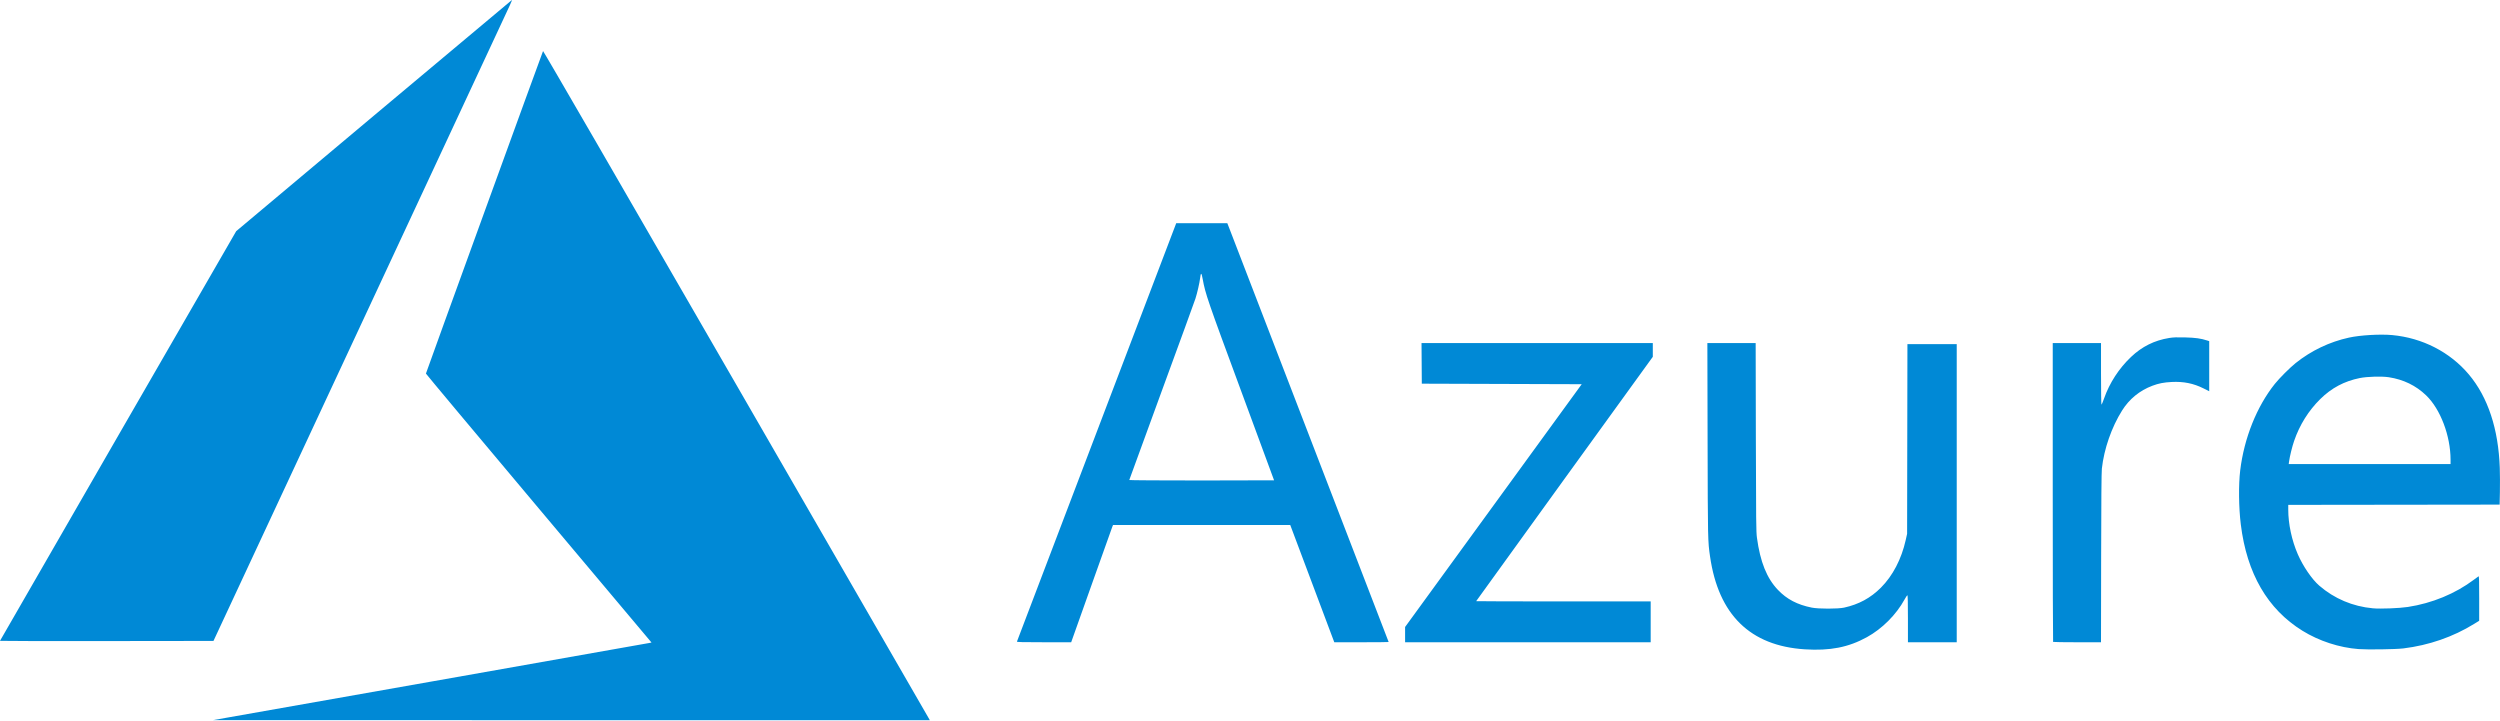
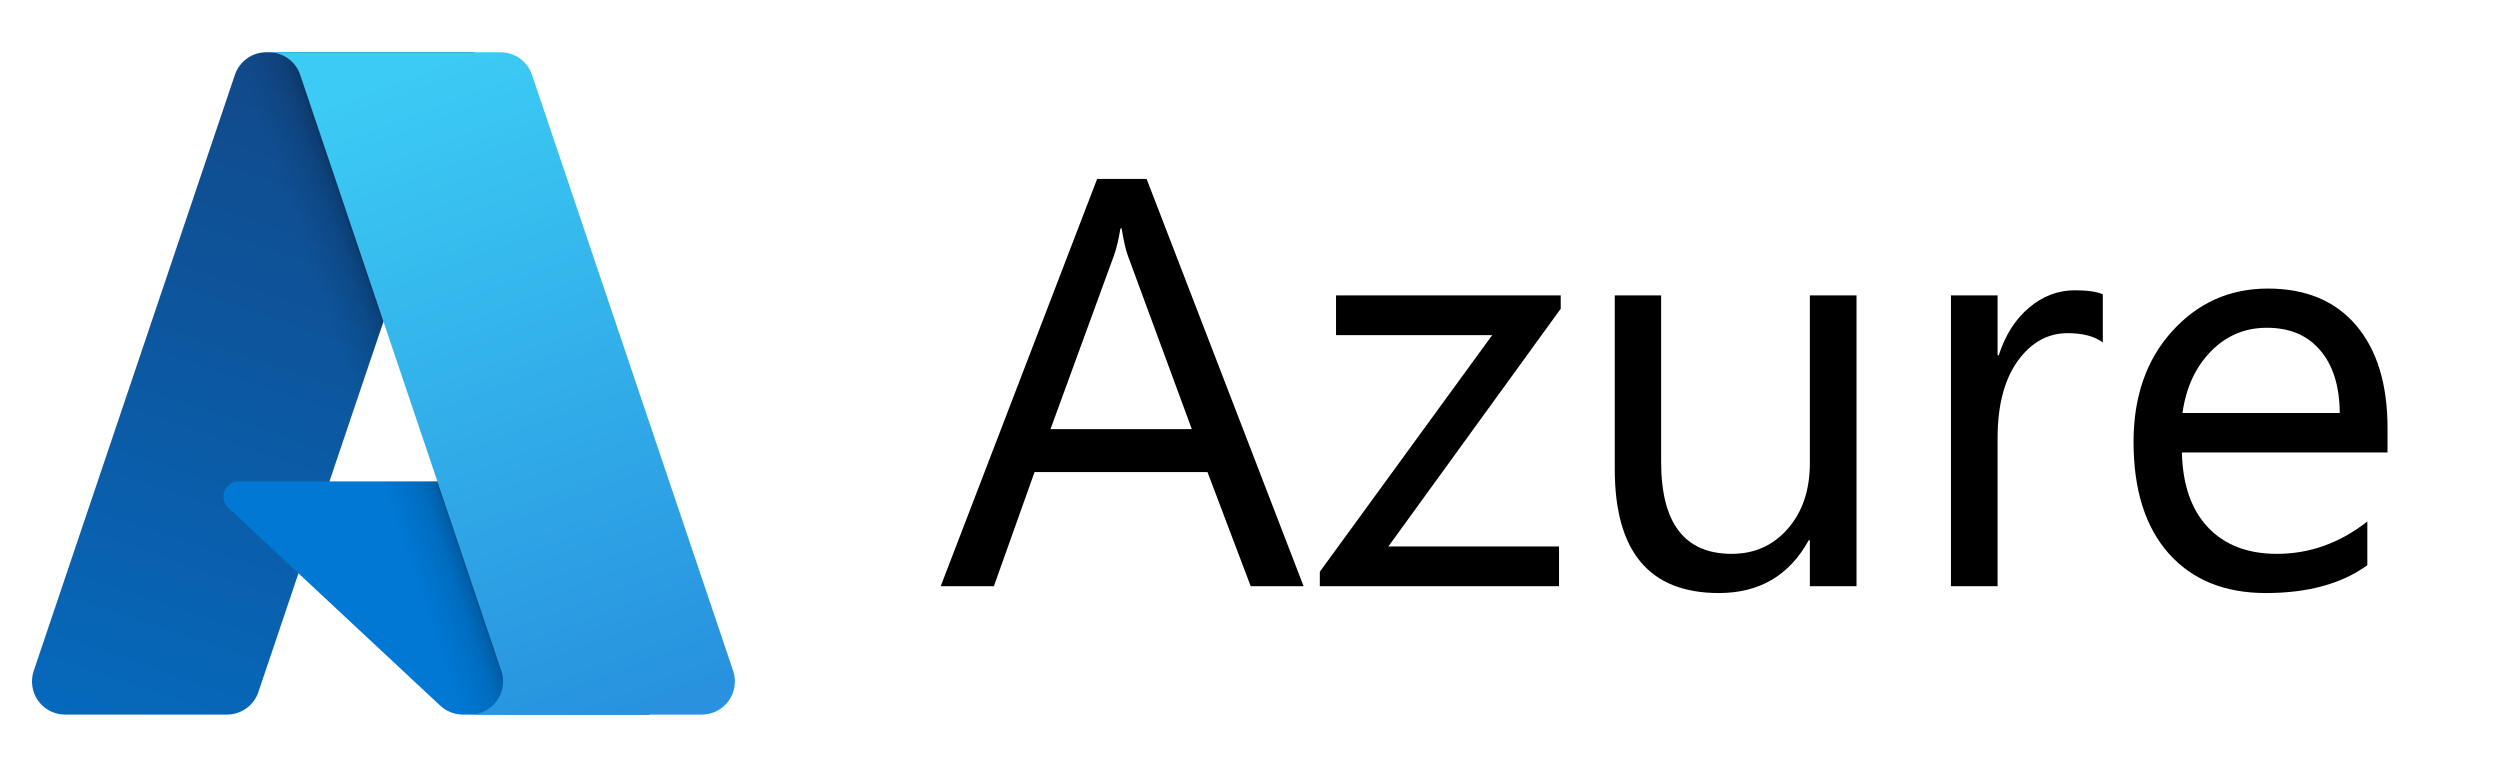
- <svg xmlns="http://www.w3.org/2000/svg" width="52.917mm" height="15.245mm" viewBox="0 0 52.917 15.245" version="1.1" id="svg8">
-   <defs id="defs2" />
-   <g id="layer1" transform="translate(677.9313,-313.8541)">
-     <g transform="matrix(0.03978217,0,0,0.03978217,-658.5149,317.3617)" id="layer1-1">
-       <path id="path21" d="m -259.186,274.575 c 63.563,-11.229 116.063,-20.52 116.666,-20.648 l 1.096,-0.233 -60.01,-71.38 c -33.006,-39.259 -60.01,-71.532 -60.01,-71.719 0,-0.352 61.966,-170.992 62.314,-171.599 0.116,-0.203 42.286,72.601 102.222,176.483 56.113,97.256 102.375,177.443 102.805,178.195 l 0.782,1.366 -190.717,-0.025 -190.717,-0.025 115.57,-20.416 z m 731.379,-17.263 c -29.031,-1.861 -45.915,-18.392 -50.39,-49.334 -1.19,-8.231 -1.195,-8.445 -1.317,-61.881 l -0.118,-51.717 h 12.848 12.848 l 0.101,50.024 c 0.091,45.085 0.148,50.371 0.579,53.543 1.749,12.872 5.232,21.528 11.161,27.741 4.745,4.972 10.3,7.884 17.99,9.429 3.628,0.729 13.948,0.73 17.256,0.003 7.796,-1.716 14.044,-5.108 19.556,-10.618 6.282,-6.28 10.93,-15.19 13.179,-25.266 l 0.758,-3.396 0.084,-50.447 0.084,-50.447 h 13.117 13.117 v 79.304 79.304 h -12.982 -12.982 v -12.582 c 0,-8.549 -0.094,-12.551 -0.292,-12.485 -0.161,0.054 -0.827,1.074 -1.482,2.267 -4.474,8.159 -11.927,15.62 -20.095,20.116 -9.79,5.388 -19.609,7.304 -33.023,6.444 z m 294.666,-0.128 c -10.248,-0.77 -21.038,-4.294 -29.858,-9.749 -18.589,-11.499 -29.588,-30.452 -32.808,-56.535 -1.114,-9.026 -1.248,-21.15 -0.318,-28.819 2.078,-17.137 8.812,-33.96 18.401,-45.97 2.458,-3.079 8.035,-8.656 11.114,-11.114 8.314,-6.638 18.038,-11.28 28.363,-13.538 6.016,-1.316 16.61,-1.934 23.001,-1.342 16.056,1.488 30.771,9.048 40.773,20.946 10.162,12.088 15.747,28.98 16.46,49.78 0.112,3.26 0.139,8.975 0.06,12.7 l -0.143,6.773 -56.233,0.071 -56.233,0.071 v 2.509 c 0,7.639 1.857,16.34 5.068,23.743 2.769,6.384 7.535,13.355 11.437,16.728 8.001,6.917 17.794,11.057 28.509,12.053 3.973,0.369 14.099,-0.019 18.627,-0.715 12.918,-1.985 25.199,-7.052 35.117,-14.488 1.167,-0.875 2.284,-1.692 2.482,-1.816 0.29,-0.182 0.358,2.104 0.351,11.712 l -0.009,11.938 -2.657,1.644 c -11.22,6.939 -24.073,11.395 -37.682,13.063 -4.061,0.498 -18.964,0.719 -23.821,0.354 z m 48.939,-100.685 c 0,-12.796 -5.392,-27.011 -13.023,-34.331 -5.446,-5.224 -12.029,-8.416 -19.856,-9.628 -3.703,-0.574 -11.506,-0.353 -15.41,0.436 -8.252,1.667 -15.078,5.295 -21.032,11.178 -6.266,6.191 -10.963,13.711 -13.918,22.279 -1.062,3.081 -2.305,8.139 -2.691,10.953 l -0.184,1.341 h 43.056 43.056 z M 53.011,253.201 c 0.066,-0.194 19.161,-50.359 42.434,-111.477 l 42.314,-111.124 13.596,-8.5e-4 13.596,-8.4e-4 1.128,2.893 c 3.447,8.84 84.71,219.822 84.71,219.931 0,0.072 -6.509,0.13 -14.464,0.129 l -14.464,-0.003 -11.712,-31.183 -11.712,-31.183 -47.159,-5.7e-4 -47.159,-5.6e-4 -0.41,1.058 c -0.225,0.582 -5.229,14.613 -11.12,31.181 l -10.71,30.122 -14.494,0.005 c -11.473,0.004 -14.469,-0.069 -14.374,-0.348 z M 189.829,167.386 c 0,-0.049 -7.882,-21.417 -17.515,-47.484 -18.022,-48.766 -19.031,-51.7 -20.455,-59.53 -0.668,-3.671 -1.006,-3.773 -1.402,-0.423 -0.283,2.394 -1.512,7.752 -2.459,10.724 -0.47,1.475 -8.586,23.75 -18.035,49.5 -9.45,25.751 -17.181,46.928 -17.181,47.061 0,0.133 17.336,0.241 38.523,0.241 21.188,0 38.523,-0.04 38.523,-0.09 z m 69.709,82.106 v -4.061 l 46.985,-64.589 46.985,-64.589 -42.54,-0.141 -42.54,-0.141 -0.074,-10.795 -0.074,-10.795 h 61.528 61.528 v 3.646 3.646 l -46.99,64.942 c -25.845,35.718 -46.99,65.002 -46.99,65.075 0,0.073 20.892,0.134 46.426,0.134 h 46.426 v 10.866 10.866 h -65.334 -65.334 z m 344.781,3.873 c -0.103,-0.103 -0.188,-35.917 -0.188,-79.587 V 94.38 h 12.841 12.841 v 16.369 c 0,9.003 0.109,16.369 0.243,16.369 0.134,0 0.759,-1.474 1.389,-3.275 2.887,-8.254 7.894,-15.966 14.344,-22.095 5.811,-5.522 12.452,-8.824 20.289,-10.087 2.201,-0.355 4.064,-0.423 8.467,-0.308 5.529,0.144 8.42,0.548 11.783,1.647 l 1.058,0.346 v 13.329 13.329 l -3.034,-1.519 c -5.359,-2.683 -10.647,-3.744 -17.004,-3.414 -4.137,0.215 -6.853,0.746 -10.16,1.988 -6.805,2.554 -12.325,7.062 -16.182,13.216 -5.584,8.908 -9.566,20.359 -10.741,30.883 -0.211,1.889 -0.335,17.27 -0.385,47.593 l -0.073,44.803 H 617.158 c -6.958,0 -12.735,-0.085 -12.839,-0.188 z M -488.068,252.808 c 0,-0.101 28.277,-49.186 62.837,-109.08 l 62.837,-108.897 73.229,-61.454 c 40.276,-33.8 73.337,-61.495 73.47,-61.546 0.133,-0.051 -0.397,1.283 -1.177,2.963 -0.78,1.68 -36.562,78.43 -79.516,170.554 l -78.098,167.499 -56.79,0.071 c -31.235,0.039 -56.79,-0.011 -56.79,-0.111 z" style="fill:#0089d6;fill-opacity:1;stroke-width:0.282" />
-     </g>
-   </g>
+ <svg xmlns="http://www.w3.org/2000/svg" width="489" height="150" viewBox="0 0 489 150" fill="none">
+   <path d="M52.091 10.225H92.775L50.541 135.361C50.107 136.647 49.28 137.764 48.178 138.556C47.075 139.347 45.753 139.773 44.395 139.773H12.733C11.705 139.774 10.691 139.529 9.776 139.059C8.861 138.59 8.071 137.91 7.471 137.075C6.872 136.239 6.479 135.273 6.327 134.256C6.175 133.239 6.267 132.201 6.595 131.227L45.944 14.637C46.378 13.351 47.204 12.233 48.307 11.441C49.41 10.649 50.733 10.223 52.091 10.223V10.225Z" fill="url(#paint0_linear)" />
+   <path d="M111.211 94.158H46.695C46.096 94.157 45.509 94.337 45.013 94.674C44.517 95.011 44.134 95.49 43.914 96.048C43.694 96.606 43.647 97.218 43.78 97.803C43.912 98.388 44.217 98.919 44.656 99.328L86.112 138.022C87.32 139.148 88.909 139.774 90.559 139.773H127.091L111.211 94.158Z" fill="#0078D4" />
+   <path d="M52.09 10.225C50.718 10.22 49.38 10.653 48.272 11.463C47.163 12.272 46.343 13.415 45.93 14.723L6.644 131.12C6.293 132.098 6.183 133.146 6.323 134.176C6.462 135.205 6.848 136.186 7.447 137.034C8.046 137.883 8.841 138.575 9.764 139.052C10.687 139.529 11.711 139.776 12.75 139.773H45.23C46.439 139.557 47.57 139.024 48.506 138.228C49.442 137.432 50.15 136.401 50.558 135.242L58.392 112.153L86.376 138.255C87.549 139.225 89.02 139.761 90.542 139.773H126.937L110.975 94.158L64.442 94.169L92.922 10.225H52.09Z" fill="url(#paint1_linear)" />
+   <path d="M104.055 14.631C103.621 13.347 102.796 12.231 101.695 11.44C100.594 10.65 99.273 10.225 97.917 10.225H52.575C53.93 10.225 55.252 10.65 56.353 11.441C57.454 12.231 58.279 13.347 58.712 14.631L98.062 131.225C98.391 132.199 98.484 133.238 98.331 134.255C98.179 135.273 97.787 136.239 97.187 137.075C96.587 137.91 95.797 138.591 94.882 139.06C93.967 139.53 92.954 139.775 91.925 139.775H137.269C138.297 139.775 139.311 139.53 140.225 139.06C141.14 138.59 141.93 137.909 142.53 137.074C143.129 136.238 143.522 135.272 143.674 134.255C143.826 133.238 143.734 132.199 143.405 131.225L104.055 14.631Z" fill="url(#paint2_linear)" />
+   <path d="M254.986 114.667H244.639L236.183 92.333H202.359L194.403 114.667H184L214.598 35H224.278L254.986 114.667ZM233.123 83.944L220.606 50C220.198 48.889 219.79 47.111 219.382 44.667H219.159C218.789 46.926 218.362 48.704 217.88 50L205.474 83.944H233.123Z" fill="black" />
+   <path d="M305.278 60.389L271.565 106.889H304.944V114.667H258.157V111.833L291.87 65.556H261.328V57.778H305.278V60.389Z" fill="black" />
+   <path d="M363.135 114.667H354.011V105.667H353.789C350.006 112.556 344.146 116 336.209 116C322.635 116 315.848 107.926 315.848 91.778V57.778H324.916V90.333C324.916 102.333 329.515 108.333 338.713 108.333C343.163 108.333 346.816 106.704 349.672 103.444C352.565 100.148 354.011 95.852 354.011 90.556V57.778H363.135V114.667Z" fill="black" />
+   <path d="M411.312 67C409.718 65.778 407.418 65.167 404.414 65.167C400.52 65.167 397.256 67 394.623 70.667C392.027 74.333 390.729 79.333 390.729 85.667V114.667H381.605V57.778H390.729V69.5H390.951C392.249 65.5 394.233 62.389 396.904 60.167C399.574 57.907 402.56 56.778 405.86 56.778C408.234 56.778 410.051 57.037 411.312 57.556V67Z" fill="black" />
+   <path d="M467 88.5H426.778C426.926 94.833 428.632 99.722 431.896 103.167C435.16 106.611 439.648 108.333 445.359 108.333C451.775 108.333 457.672 106.222 463.05 102V110.556C458.043 114.185 451.423 116 443.19 116C435.141 116 428.818 113.426 424.219 108.278C419.62 103.093 417.321 95.815 417.321 86.444C417.321 77.593 419.824 70.389 424.831 64.833C429.875 59.241 436.124 56.444 443.579 56.444C451.034 56.444 456.801 58.852 460.88 63.667C464.96 68.481 467 75.167 467 83.722V88.5ZM457.654 80.778C457.617 75.519 456.337 71.426 453.815 68.5C451.33 65.574 447.863 64.111 443.412 64.111C439.11 64.111 435.457 65.648 432.453 68.722C429.448 71.796 427.594 75.815 426.889 80.778H457.654Z" fill="black" />
+   <defs>
+     <linearGradient id="paint0_linear" x1="66.919" y1="19.825" x2="24.667" y2="144.647" gradientUnits="userSpaceOnUse">
+       <stop stop-color="#114A8B" />
+       <stop offset="1" stop-color="#0669BC" />
+     </linearGradient>
+     <linearGradient id="paint1_linear" x1="80.117" y1="77.995" x2="70.344" y2="81.3" gradientUnits="userSpaceOnUse">
+       <stop stop-opacity="0.3" />
+       <stop offset="0.071" stop-opacity="0.2" />
+       <stop offset="0.321" stop-opacity="0.1" />
+       <stop offset="0.623" stop-opacity="0.05" />
+       <stop offset="1" stop-opacity="0" />
+     </linearGradient>
+     <linearGradient id="paint2_linear" x1="74.742" y1="16.184" x2="121.122" y2="139.748" gradientUnits="userSpaceOnUse">
+       <stop stop-color="#3CCBF4" />
+       <stop offset="1" stop-color="#2892DF" />
+     </linearGradient>
+   </defs>
</svg>
